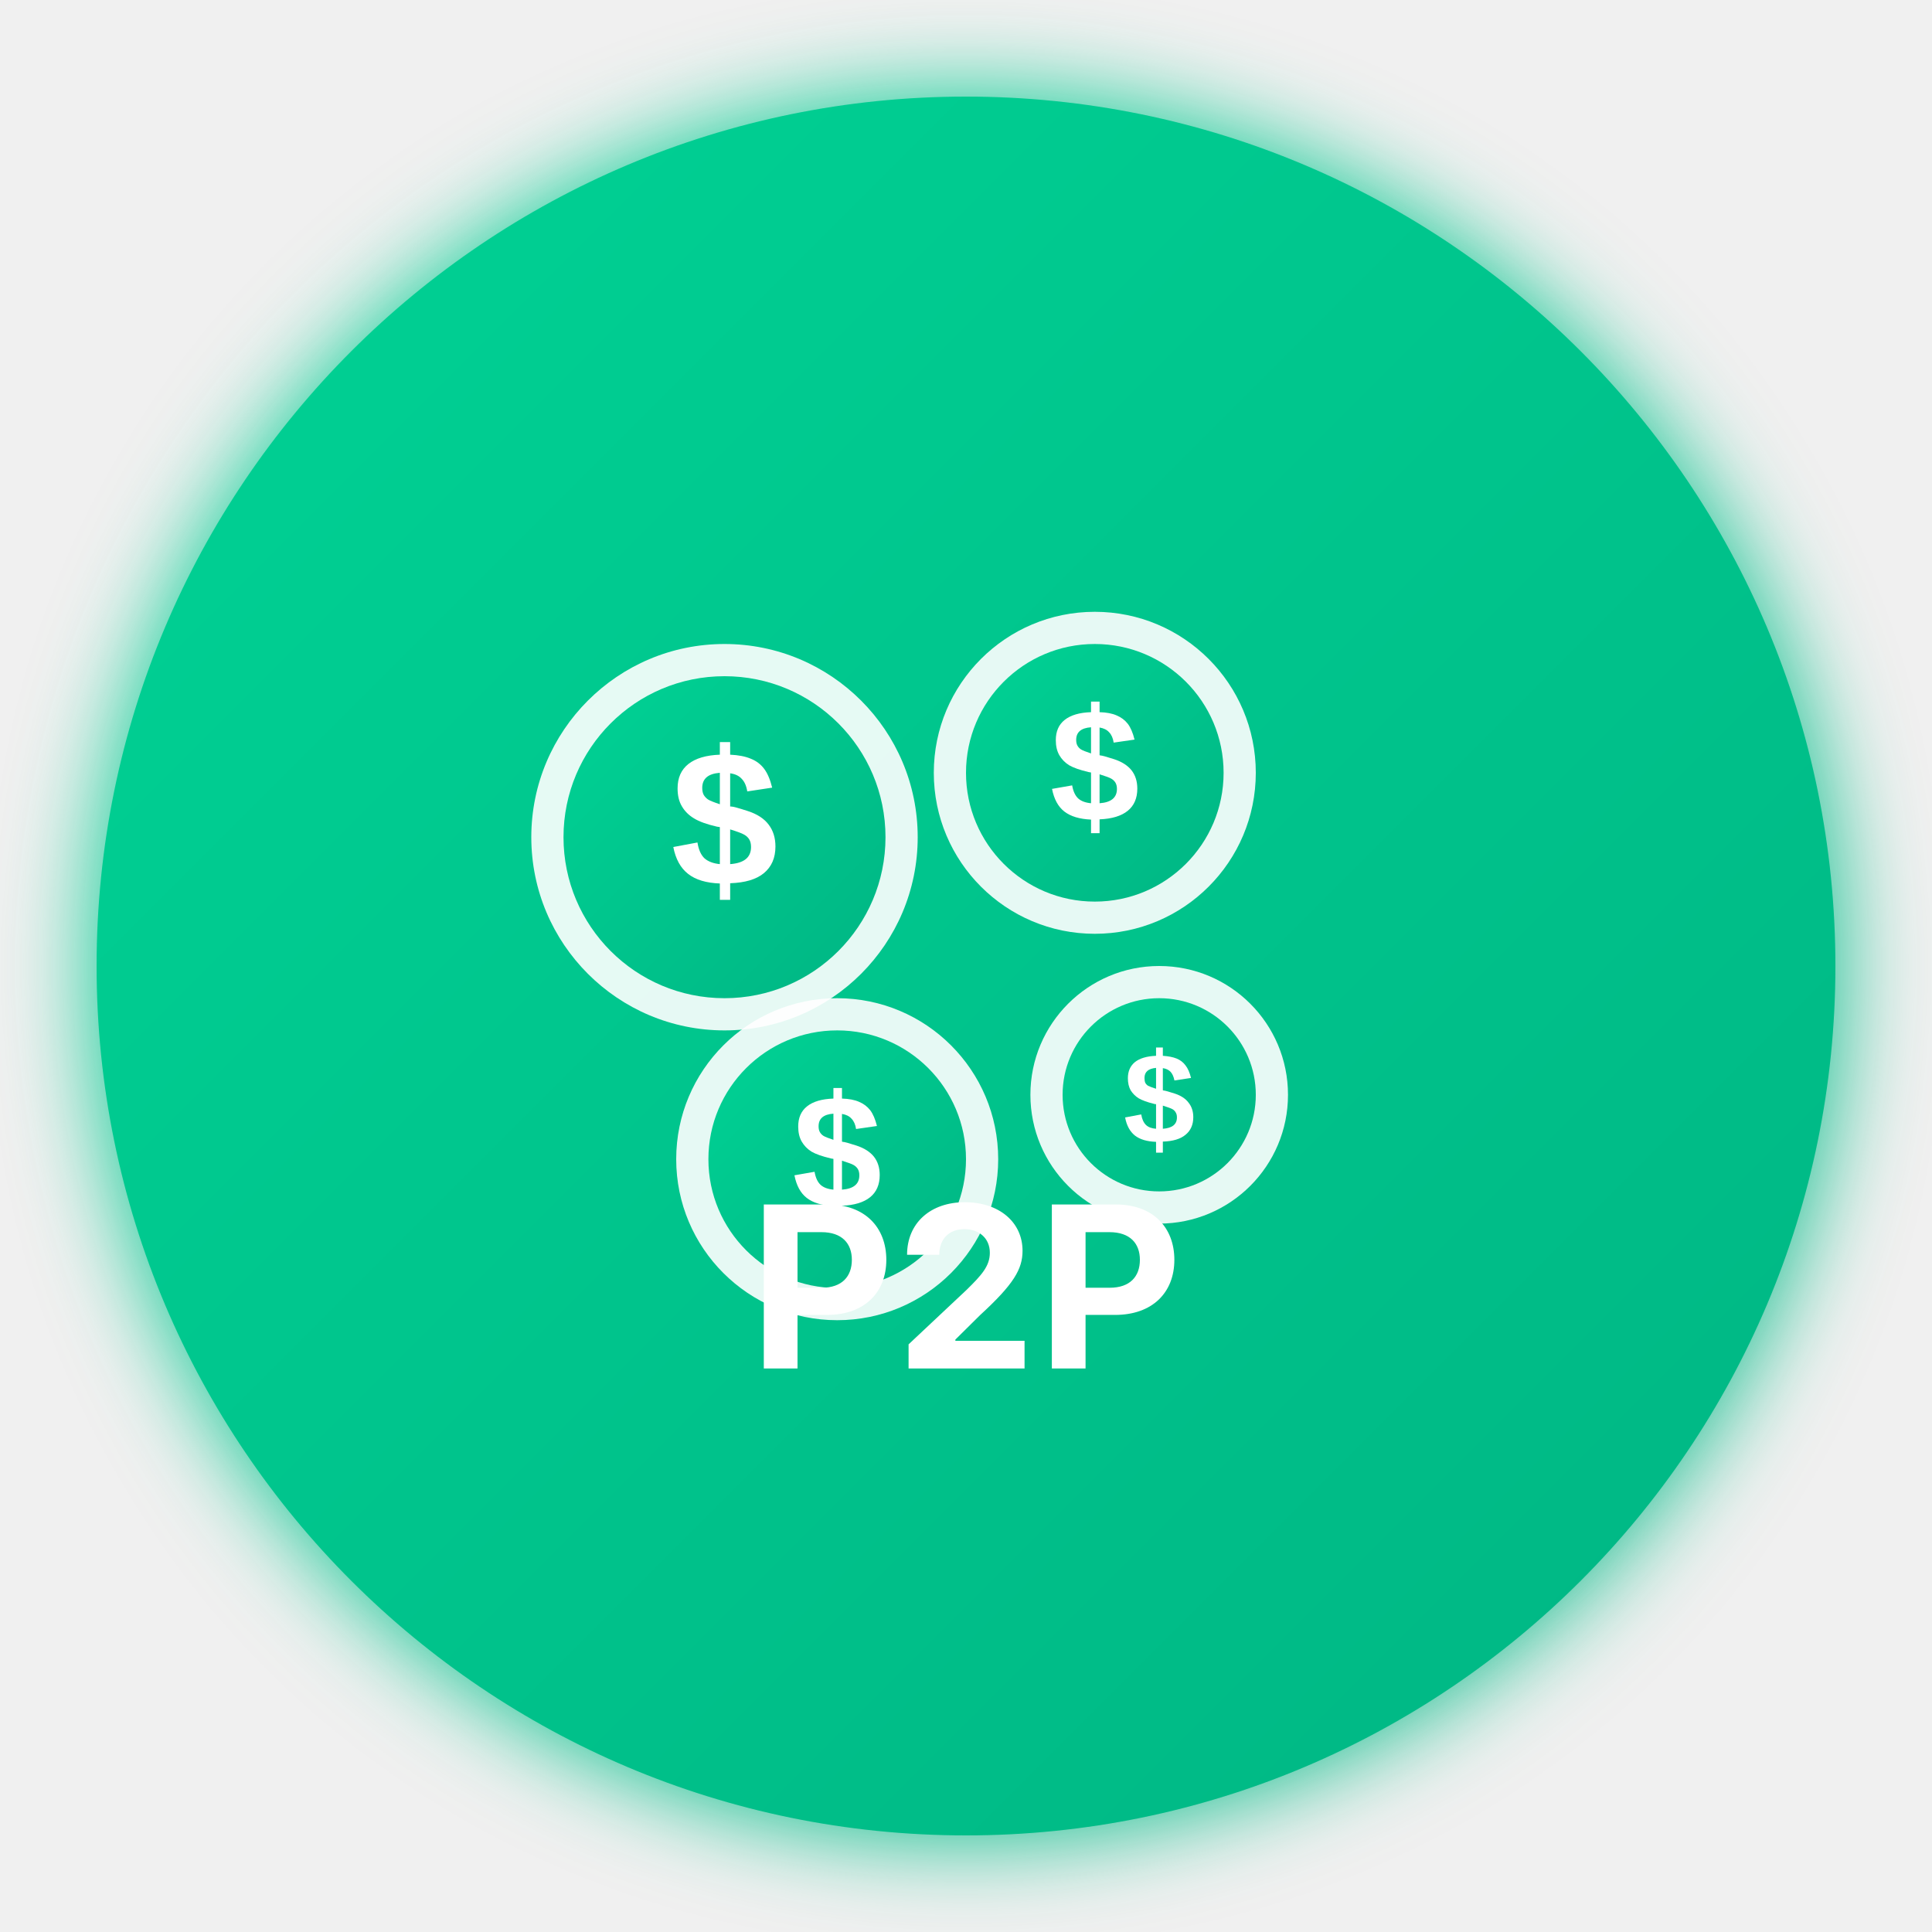
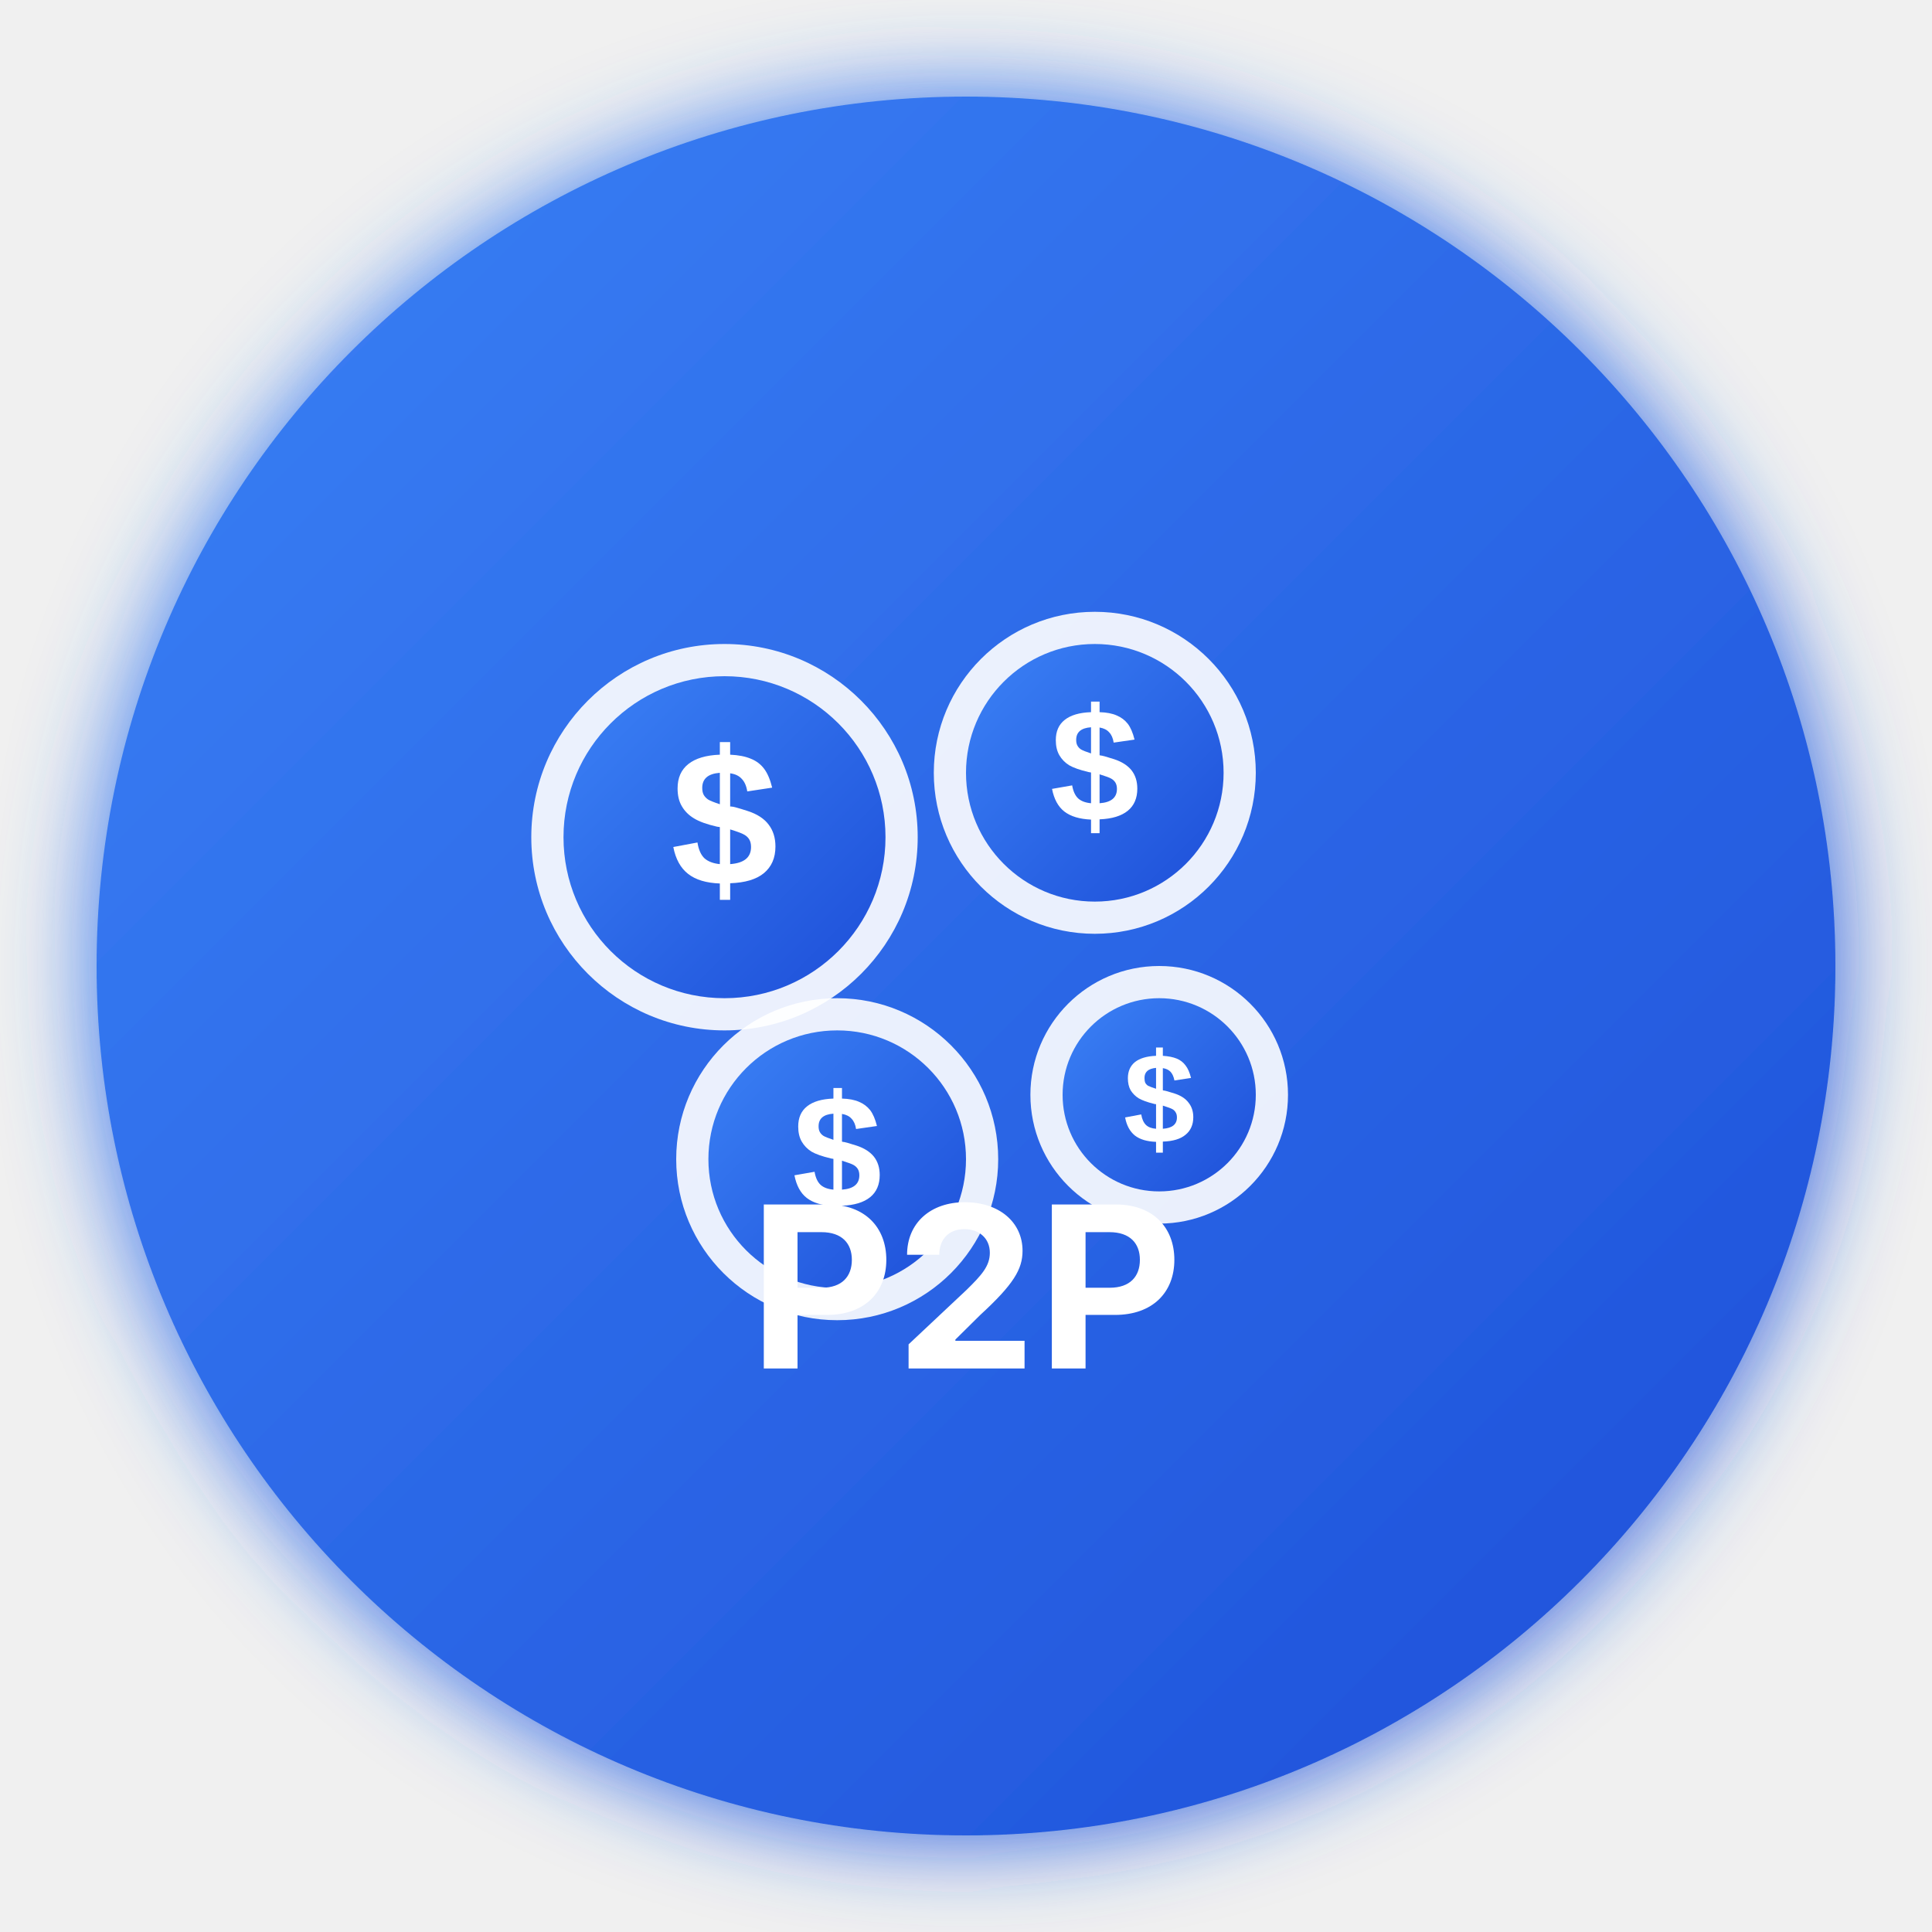
<svg xmlns="http://www.w3.org/2000/svg" width="120" height="120" viewBox="0 0 120 120">
  <defs>
    <linearGradient id="logoGradient" x1="0%" y1="0%" x2="100%" y2="100%">
-       <stop offset="0%" style="stop-color:#00D395;stop-opacity:1" />
-       <stop offset="100%" style="stop-color:#00B583;stop-opacity:1" />
+       <stop offset="0%" style="stop-color:#3B82F6;stop-opacity:1" />
+       <stop offset="100%" style="stop-color:#1D4ED8;stop-opacity:1" />
    </linearGradient>
    <filter id="glow">
      <feGaussianBlur stdDeviation="3" result="coloredBlur" />
      <feMerge>
        <feMergeNode in="coloredBlur" />
        <feMergeNode in="SourceGraphic" />
      </feMerge>
    </filter>
  </defs>
  <circle cx="60" cy="60" r="54" fill="url(#logoGradient)" filter="url(#glow)" />
  <g transform="translate(60, 60)">
    <circle cx="-15" cy="-8" r="12" fill="white" opacity="0.9" />
    <circle cx="-15" cy="-8" r="10" fill="url(#logoGradient)" />
    <text x="-15" y="-5" text-anchor="middle" fill="white" font-family="Arial, sans-serif" font-size="12" font-weight="bold">$</text>
    <circle cx="8" cy="-12" r="10" fill="white" opacity="0.9" />
    <circle cx="8" cy="-12" r="8" fill="url(#logoGradient)" />
    <text x="8" y="-9" text-anchor="middle" fill="white" font-family="Arial, sans-serif" font-size="10" font-weight="bold">$</text>
    <circle cx="12" cy="8" r="8" fill="white" opacity="0.9" />
    <circle cx="12" cy="8" r="6" fill="url(#logoGradient)" />
    <text x="12" y="11" text-anchor="middle" fill="white" font-family="Arial, sans-serif" font-size="8" font-weight="bold">$</text>
    <circle cx="-8" cy="12" r="10" fill="white" opacity="0.9" />
    <circle cx="-8" cy="12" r="8" fill="url(#logoGradient)" />
    <text x="-8" y="15" text-anchor="middle" fill="white" font-family="Arial, sans-serif" font-size="10" font-weight="bold">$</text>
  </g>
  <text x="60" y="85" text-anchor="middle" fill="white" font-family="Inter, Arial, sans-serif" font-size="14" font-weight="bold">P2P</text>
</svg>
